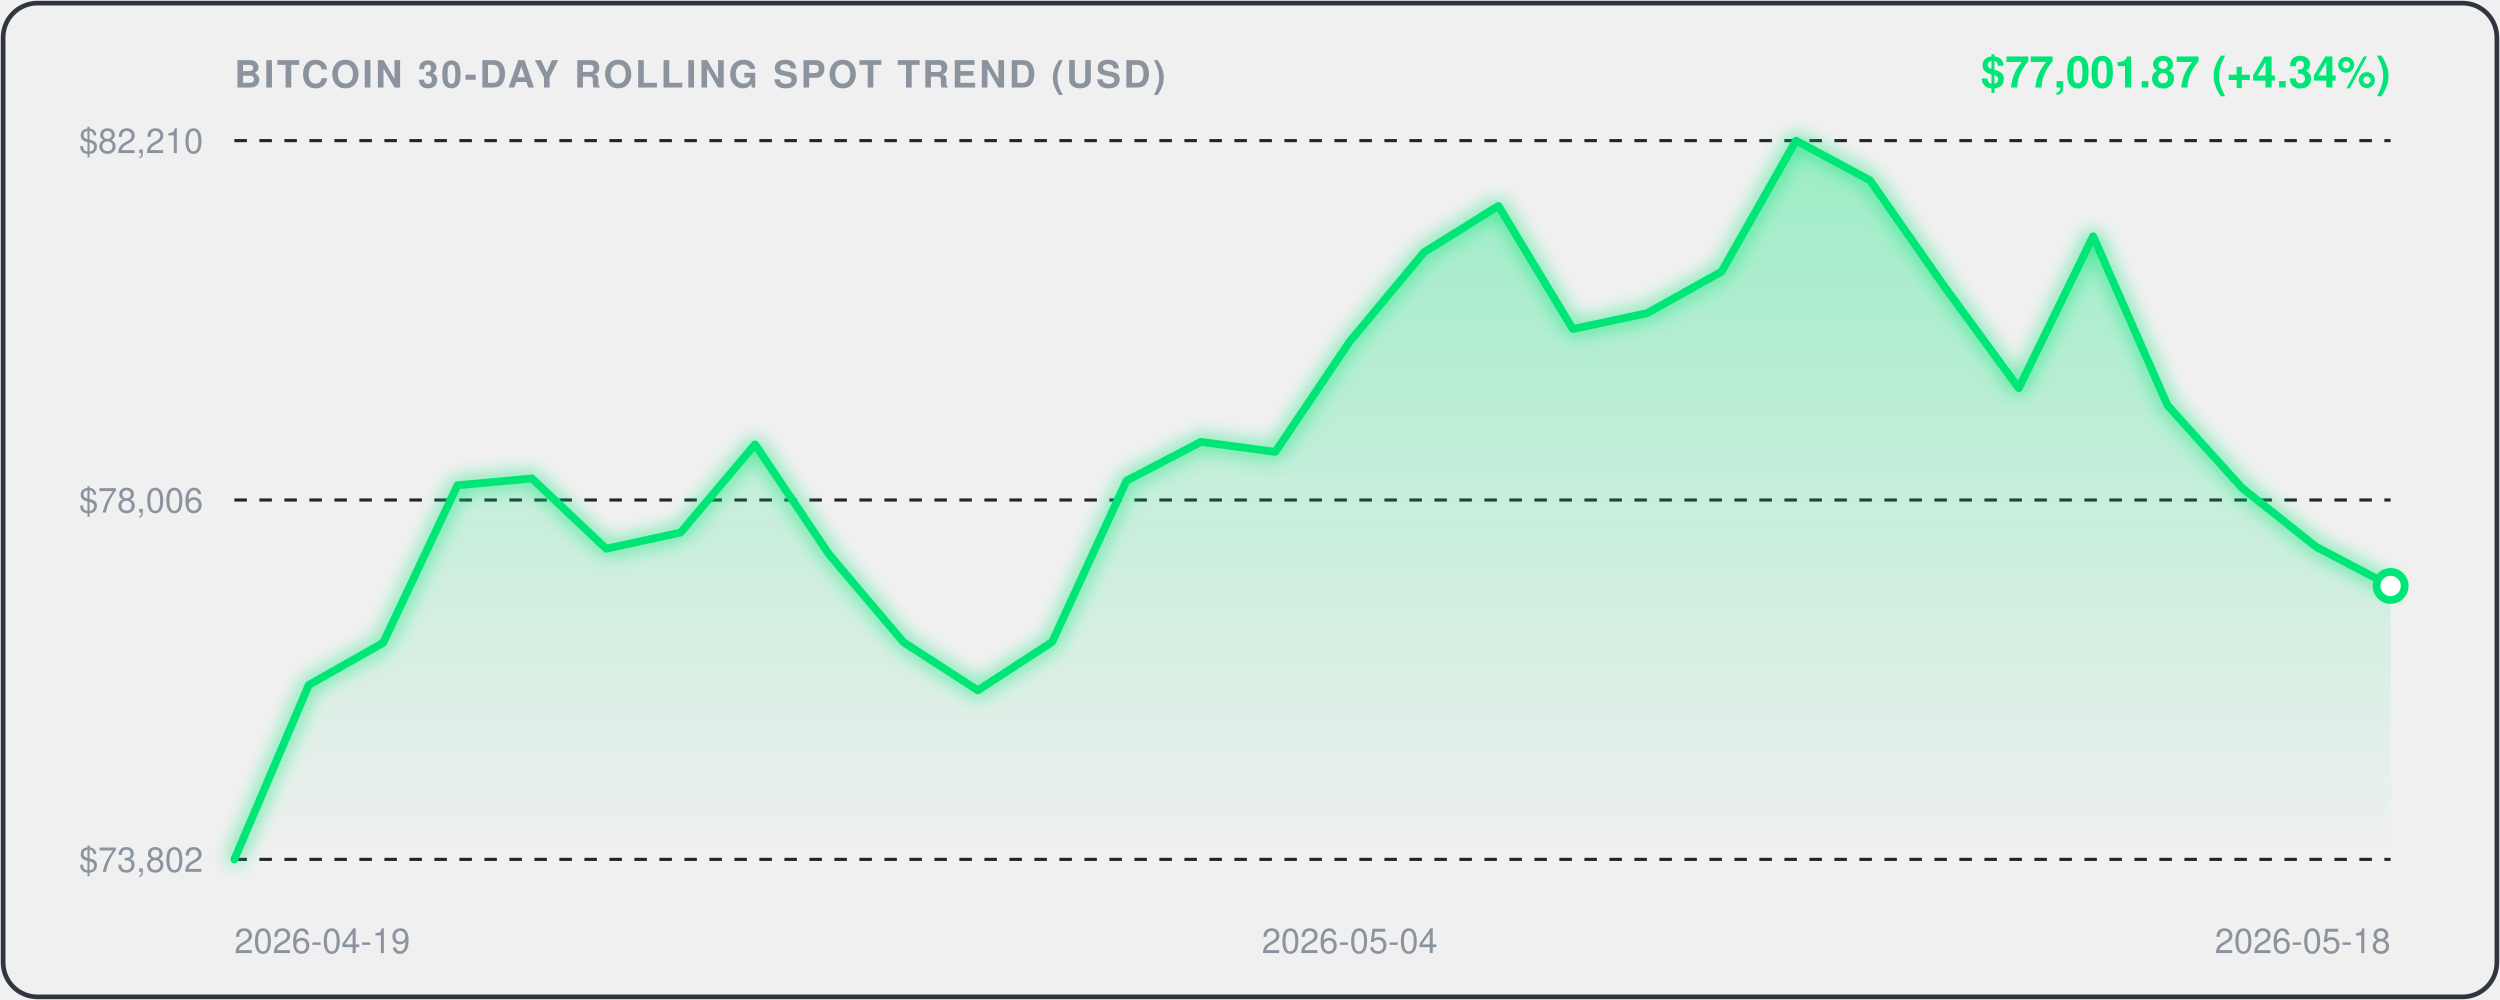
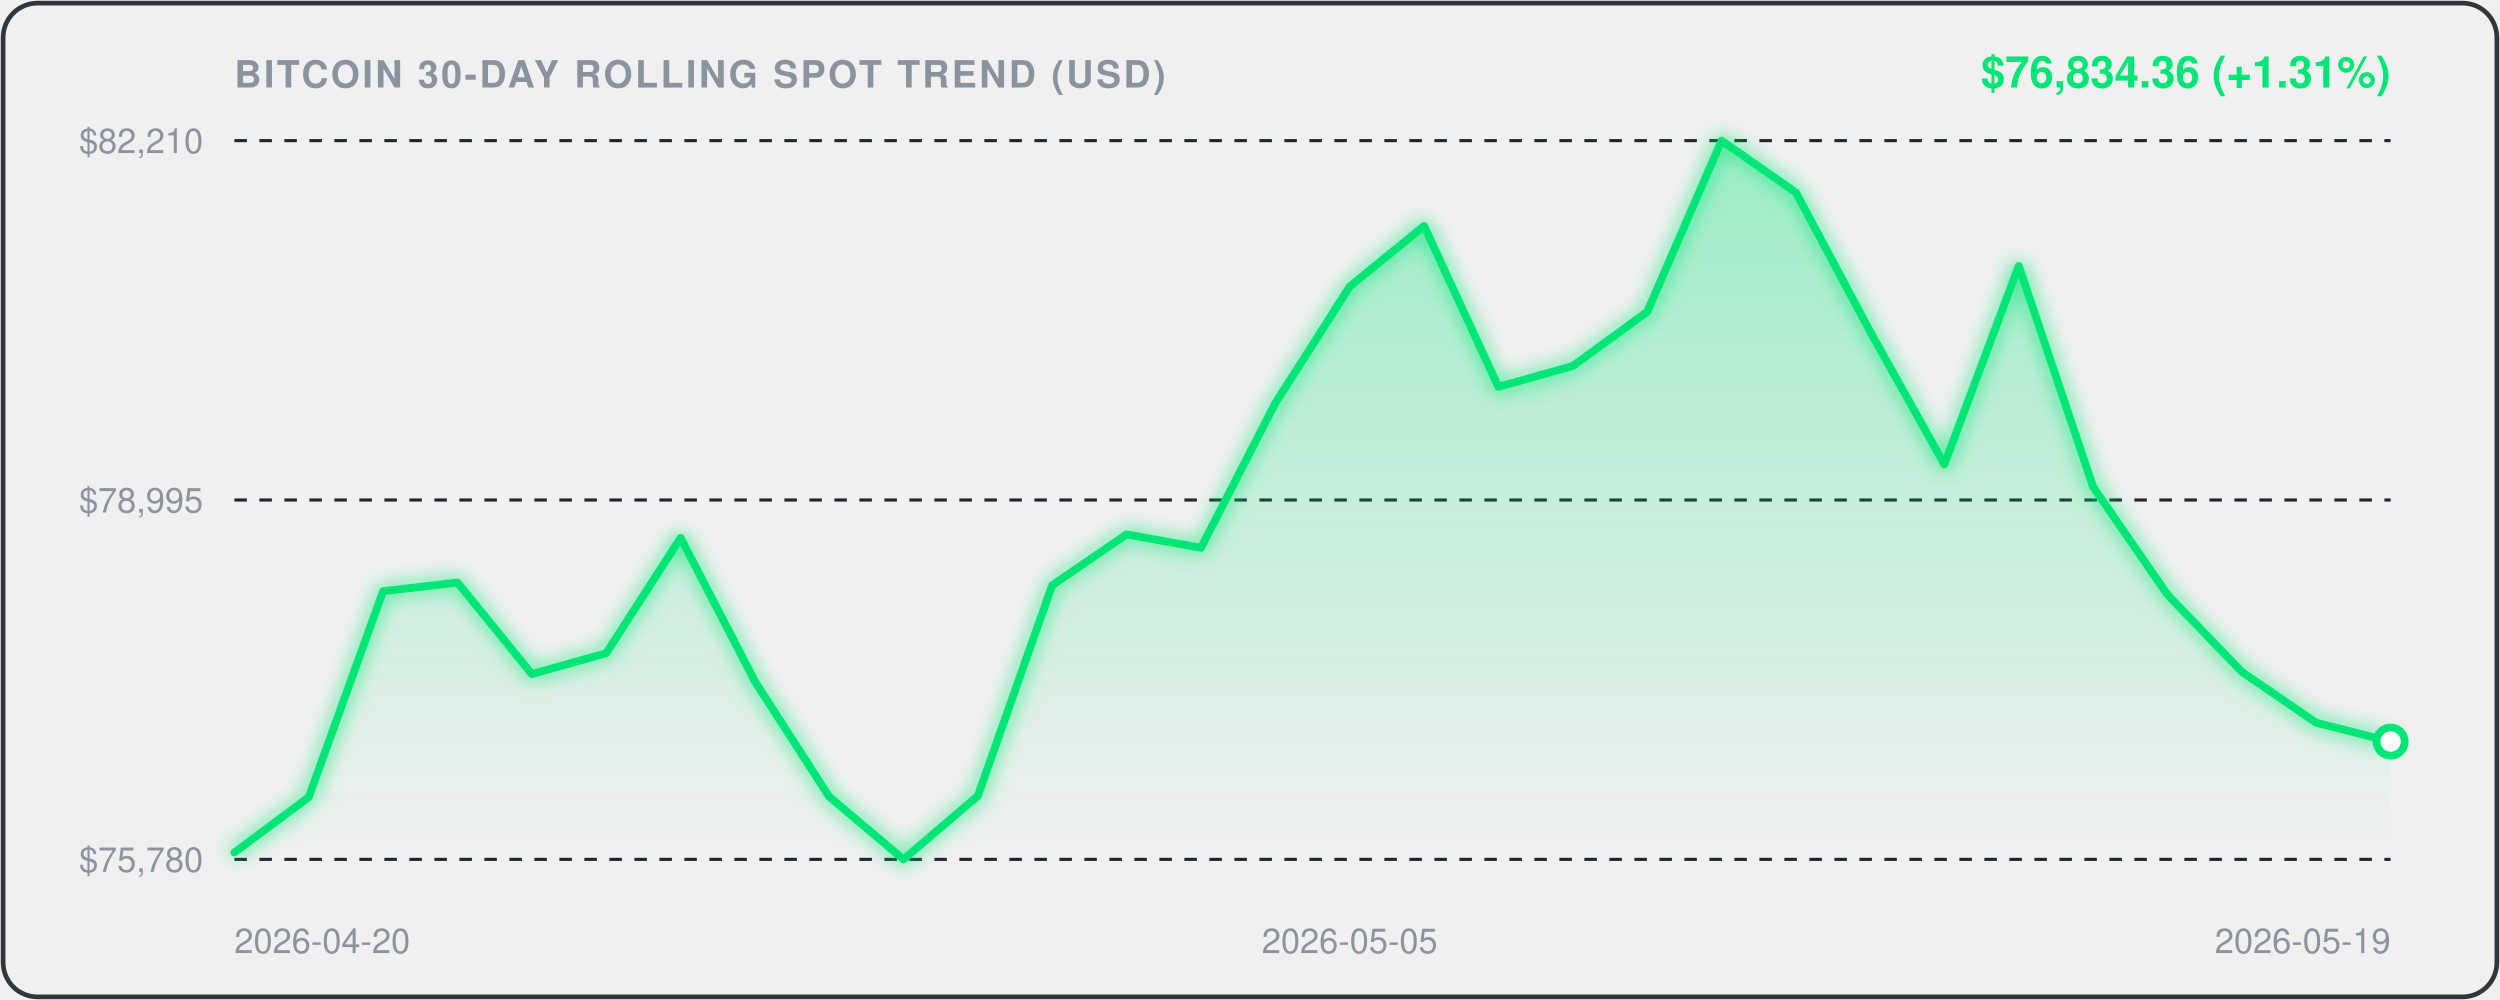
<svg xmlns="http://www.w3.org/2000/svg" viewBox="0 0 800 320" width="100%" height="100%" style="background:#0d1117;border-radius:12px;font-family:-apple-system,BlinkMacSystemFont,'Segoe UI',Helvetica,Arial,sans-serif;">
  <defs>
    <linearGradient id="areaGrad" x1="0" y1="0" x2="0" y2="1">
      <stop offset="0%" stop-color="rgba(0, 230, 118, 0.35)" />
      <stop offset="100%" stop-color="rgba(0, 230, 118, 0.0)" />
    </linearGradient>
    <filter id="glow" x="-20%" y="-20%" width="140%" height="140%">
      <feGaussianBlur stdDeviation="3" result="blur" />
      <feComposite in="SourceGraphic" in2="blur" operator="over" />
    </filter>
  </defs>
  <rect x="1" y="1" width="798" height="318" rx="11" fill="none" stroke="#30363d" stroke-width="1.5" />
  <text x="75" y="28" fill="#8b949e" font-size="12" font-weight="600" letter-spacing="0.8">BITCOIN 30-DAY ROLLING SPOT TREND (USD)</text>
-   <text x="765" y="28" text-anchor="end" fill="#00E676" font-size="14" font-weight="700">$77,001.87 (+4.34%)</text>
+   <text x="765" y="28" text-anchor="end" fill="#00E676" font-size="14" font-weight="700">$76,834.36 (+1.31%)</text>
  <line x1="75" y1="45" x2="765" y2="45" stroke="#21262d" stroke-width="1" stroke-dasharray="4,4" />
  <text x="65" y="49" text-anchor="end" fill="#8b949e" font-size="11">$82,210</text>
  <line x1="75" y1="160.0" x2="765" y2="160.0" stroke="#21262d" stroke-width="1" stroke-dasharray="4,4" />
-   <text x="65" y="164.0" text-anchor="end" fill="#8b949e" font-size="11">$78,006</text>
+   <text x="65" y="164.0" text-anchor="end" fill="#8b949e" font-size="11">$78,995</text>
  <line x1="75" y1="275" x2="765" y2="275" stroke="#21262d" stroke-width="1" stroke-dasharray="4,4" />
-   <text x="65" y="279" text-anchor="end" fill="#8b949e" font-size="11">$73,802</text>
-   <path d="M 75.0,275.0 L 98.8,219.2 L 122.6,205.7 L 146.4,155.3 L 170.2,153.1 L 194.0,175.6 L 217.8,170.4 L 241.6,142.2 L 265.3,177.4 L 289.1,205.5 L 312.9,220.9 L 336.7,205.4 L 360.5,153.8 L 384.3,141.4 L 408.1,144.6 L 431.9,109.3 L 455.7,80.7 L 479.5,65.9 L 503.3,105.3 L 527.1,100.2 L 550.9,86.9 L 574.7,45.0 L 598.4,57.7 L 622.2,91.7 L 646.0,124.2 L 669.8,75.6 L 693.6,129.7 L 717.4,156.1 L 741.2,175.0 L 765.0,187.5 L 765.0,275.0 L 75.0,275.0 Z" fill="url(#areaGrad)" />
-   <path d="M 75.0,275.0 L 98.8,219.2 L 122.6,205.7 L 146.4,155.3 L 170.2,153.1 L 194.0,175.6 L 217.8,170.4 L 241.6,142.2 L 265.3,177.4 L 289.1,205.5 L 312.9,220.9 L 336.7,205.4 L 360.5,153.8 L 384.3,141.4 L 408.1,144.6 L 431.9,109.3 L 455.7,80.7 L 479.5,65.9 L 503.3,105.3 L 527.1,100.2 L 550.9,86.9 L 574.7,45.0 L 598.4,57.7 L 622.2,91.7 L 646.0,124.2 L 669.8,75.6 L 693.6,129.7 L 717.4,156.1 L 741.2,175.0 L 765.0,187.5" fill="none" stroke="#00E676" stroke-width="2.5" stroke-linecap="round" stroke-linejoin="round" filter="url(#glow)" />
-   <circle cx="765.0" cy="187.5" r="4.5" fill="#ffffff" stroke="#00E676" stroke-width="2.5" />
-   <text x="75.0" y="305" fill="#8b949e" font-size="11" text-anchor="start">2026-04-19</text>
-   <text x="431.9" y="305" fill="#8b949e" font-size="11" text-anchor="middle">2026-05-04</text>
-   <text x="765.0" y="305" fill="#8b949e" font-size="11" text-anchor="end">2026-05-18</text>
+   <text x="65" y="279" text-anchor="end" fill="#8b949e" font-size="11">$75,780</text>
+   <path d="M 75.0,272.8 L 98.8,255.1 L 122.6,189.2 L 146.4,186.4 L 170.2,215.7 L 194.0,209.0 L 217.8,172.1 L 241.6,218.1 L 265.3,254.9 L 289.1,275.0 L 312.9,254.7 L 336.7,187.3 L 360.5,171.0 L 384.3,175.3 L 408.1,129.0 L 431.9,91.7 L 455.7,72.3 L 479.5,123.8 L 503.3,117.1 L 527.1,99.8 L 550.9,45.0 L 574.7,61.6 L 598.4,106.0 L 622.2,148.6 L 646.0,85.1 L 669.8,155.8 L 693.6,190.3 L 717.4,215.0 L 741.2,231.3 L 765.0,237.3 L 765.0,275.0 L 75.0,275.0 Z" fill="url(#areaGrad)" />
+   <path d="M 75.0,272.8 L 98.8,255.1 L 122.6,189.2 L 146.4,186.4 L 170.2,215.7 L 194.0,209.0 L 217.8,172.1 L 241.6,218.1 L 265.3,254.9 L 289.1,275.0 L 312.9,254.7 L 336.7,187.3 L 360.5,171.0 L 384.3,175.3 L 408.1,129.0 L 431.9,91.7 L 455.7,72.3 L 479.5,123.8 L 503.3,117.1 L 527.1,99.8 L 550.9,45.0 L 574.7,61.6 L 598.4,106.0 L 622.2,148.6 L 646.0,85.1 L 669.8,155.8 L 693.6,190.3 L 717.4,215.0 L 741.2,231.3 L 765.0,237.3" fill="none" stroke="#00E676" stroke-width="2.5" stroke-linecap="round" stroke-linejoin="round" filter="url(#glow)" />
+   <circle cx="765.0" cy="237.3" r="4.5" fill="#ffffff" stroke="#00E676" stroke-width="2.5" />
+   <text x="75.0" y="305" fill="#8b949e" font-size="11" text-anchor="start">2026-04-20</text>
+   <text x="431.9" y="305" fill="#8b949e" font-size="11" text-anchor="middle">2026-05-05</text>
+   <text x="765.0" y="305" fill="#8b949e" font-size="11" text-anchor="end">2026-05-19</text>
</svg>
